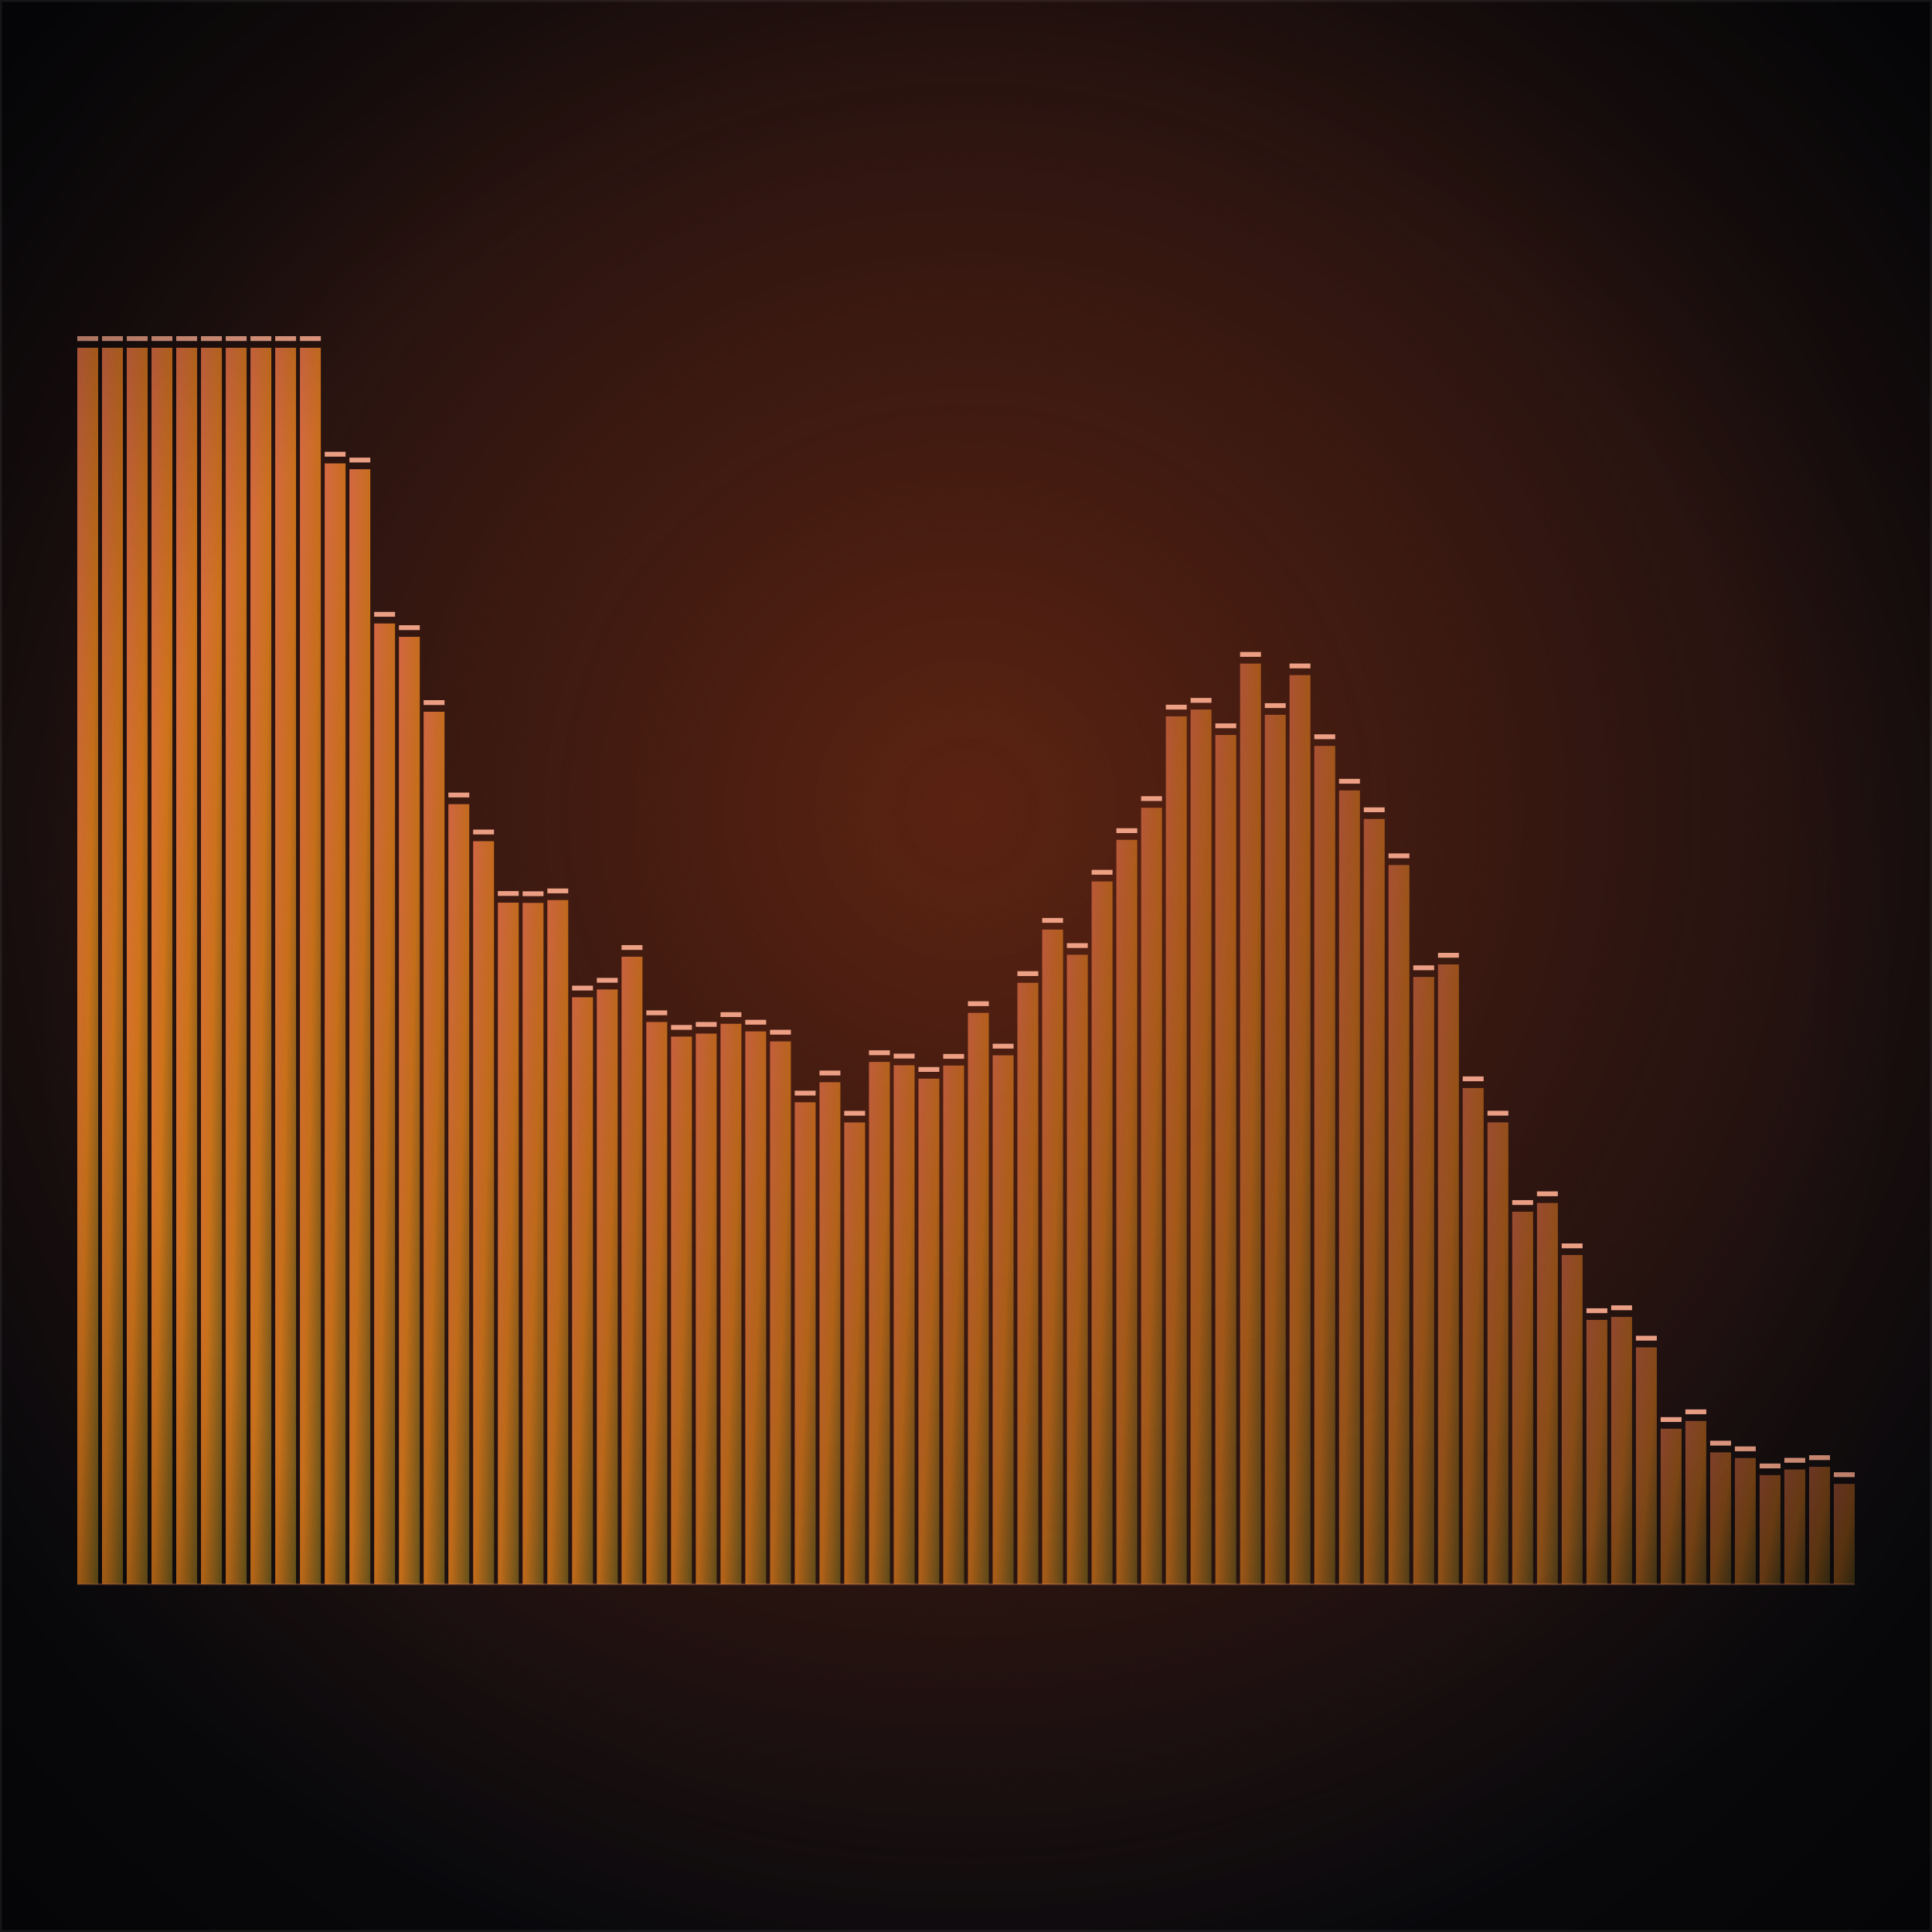
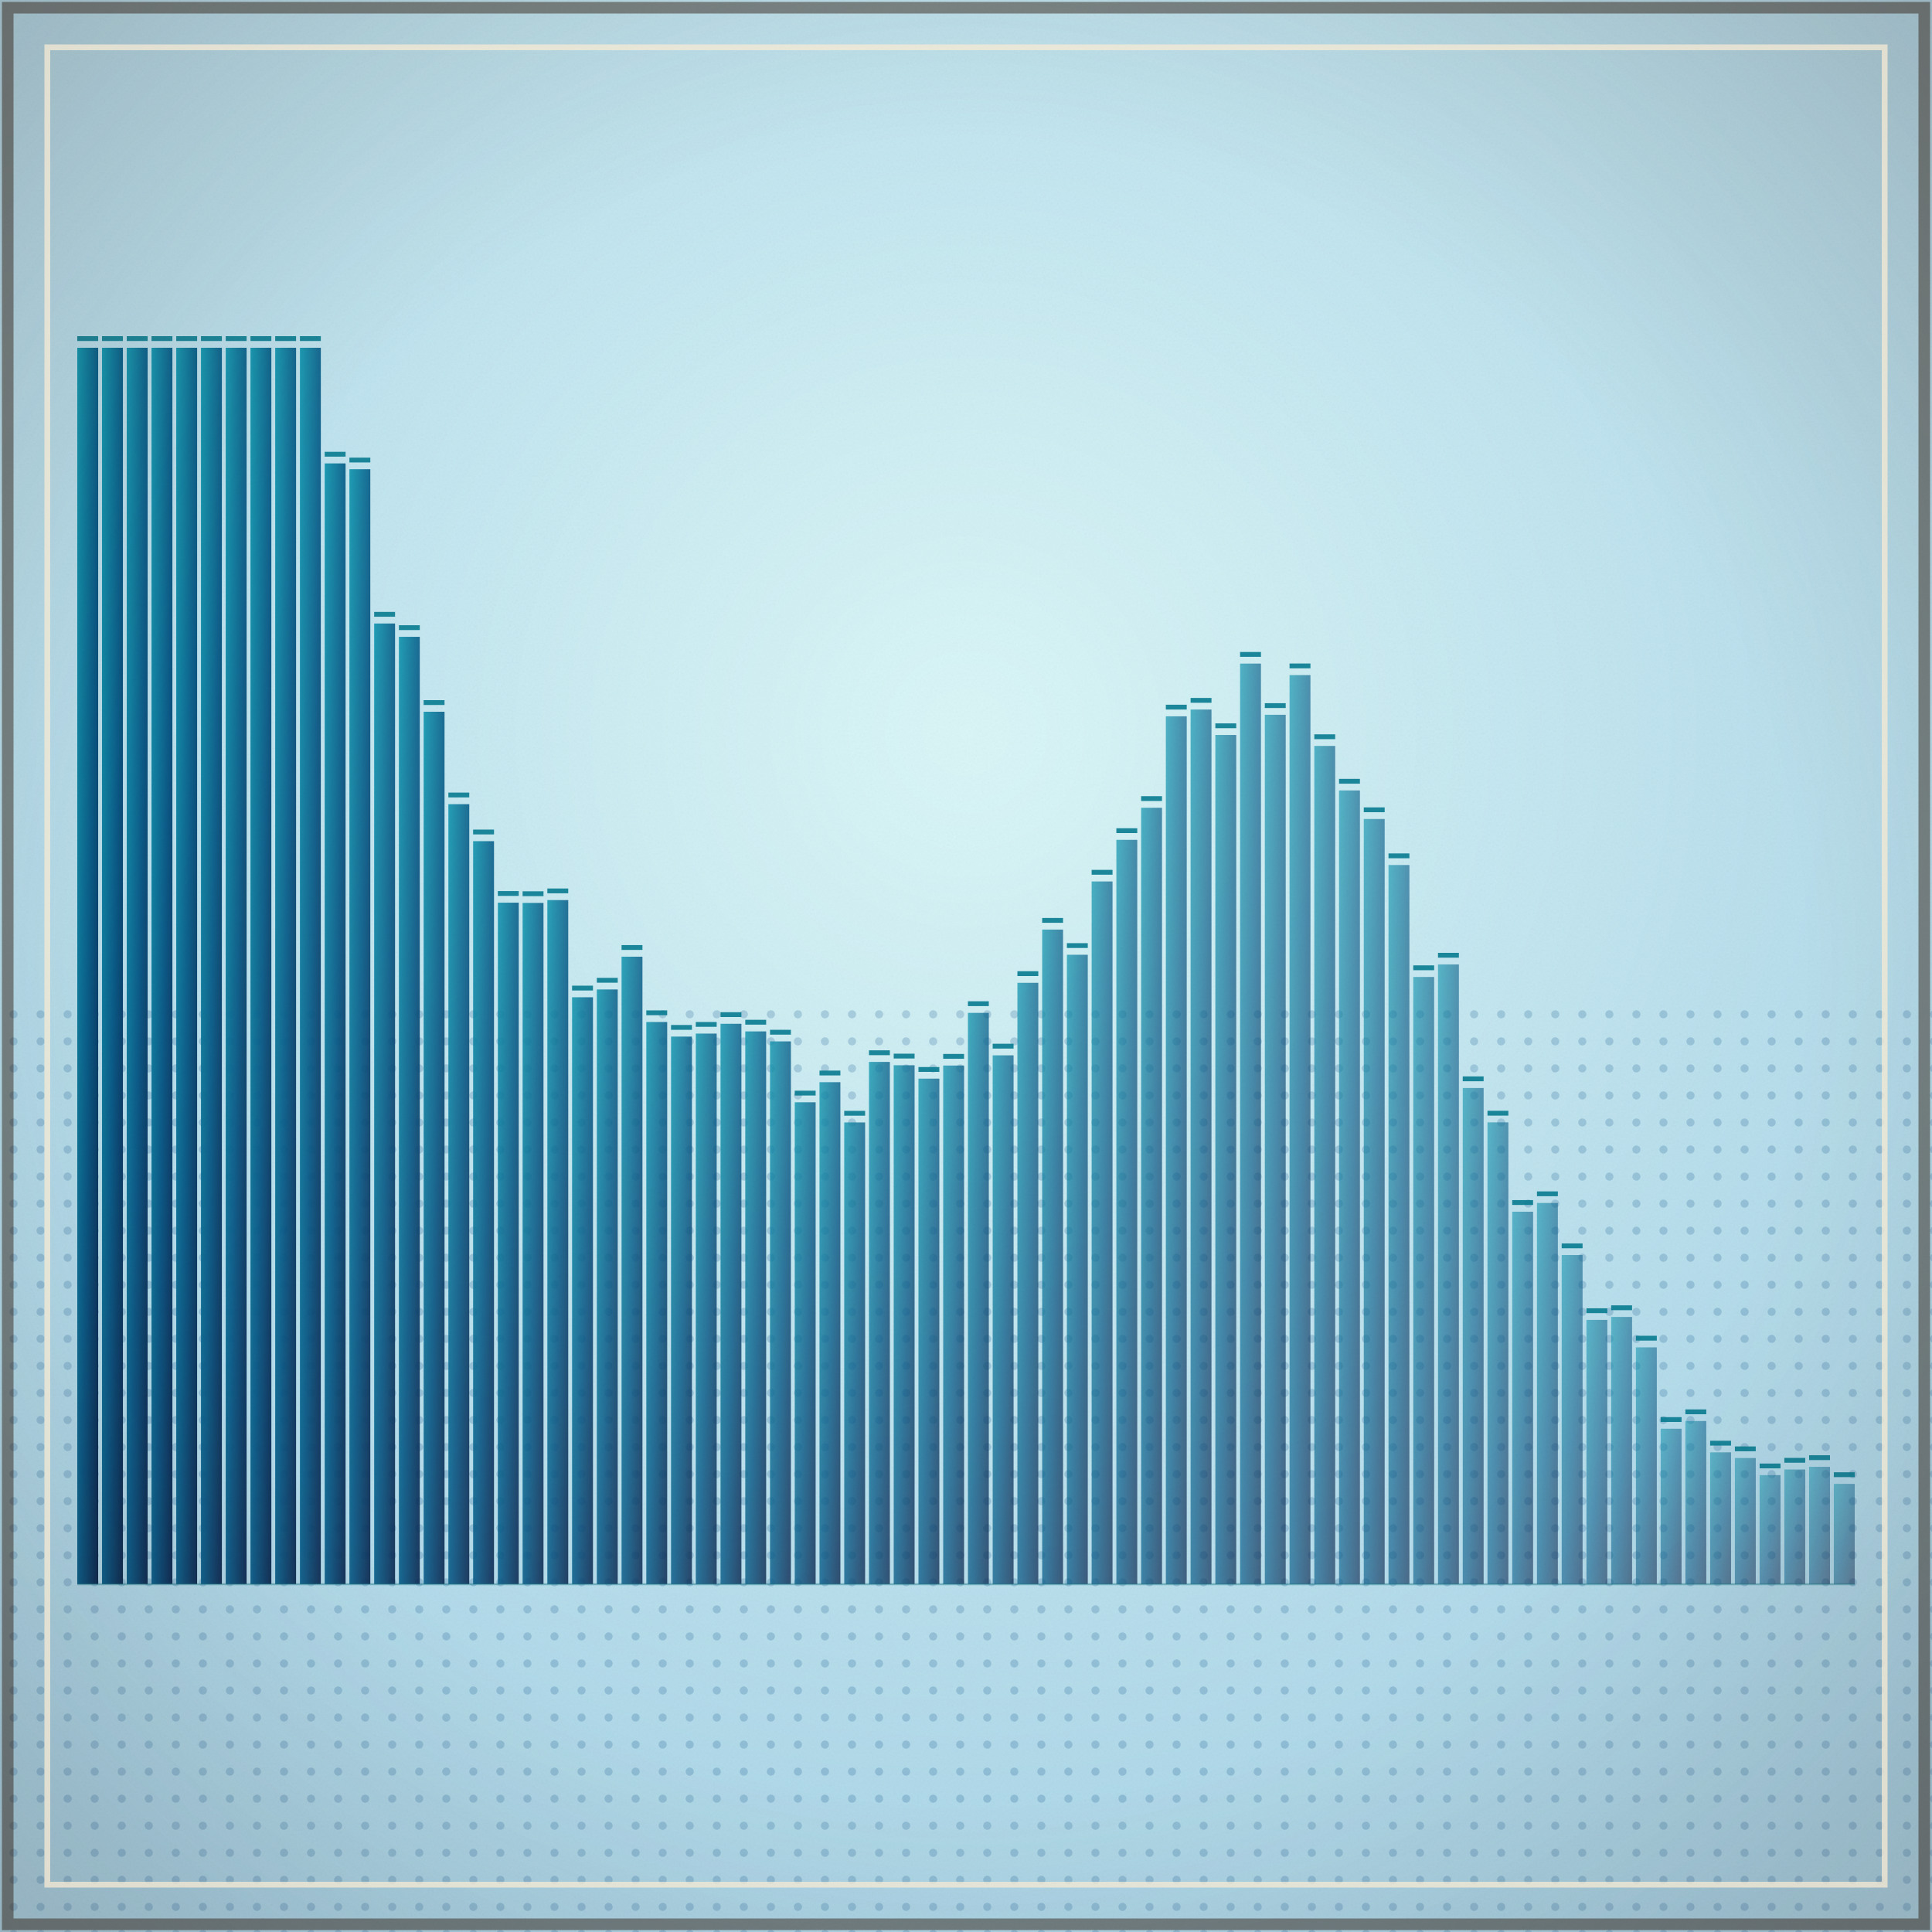
<svg xmlns="http://www.w3.org/2000/svg" viewBox="0 0 1000 1000" width="1000" height="1000" role="img" aria-label="Abstract generated cover artwork">
  <defs>
    <linearGradient id="g-4659" x1="0" y1="0" x2="1" y2="1">
-       <stop offset="0" stop-color="hsla(15.43 72% 58% / 1)" />
-       <stop offset=".55" stop-color="hsla(29.43 78% 46% / 1)" />
-       <stop offset="1" stop-color="hsla(45.43 60% 26% / 1)" />
+       <stop offset="0" stop-color="hsla(189.47 82% 38% / 1)" />
+       <stop offset=".55" stop-color="hsla(201.47 88% 28% / 1)" />
+       <stop offset="1" stop-color="hsla(215.47 74% 18% / 1)" />
    </linearGradient>
-     <radialGradient id="glow-4659" cx=".5" cy=".42" r=".62">
-       <stop offset="0" stop-color="hsla(15.43 90% 52% / 0.34)" />
-       <stop offset="1" stop-color="hsla(15.43 90% 52% / 0)" />
+     <radialGradient id="glow-4659" cx=".5" cy=".38" r=".72">
+       <stop offset="0" stop-color="hsla(183.47 70% 91% / 0.95)" />
+       <stop offset="1" stop-color="hsla(199.47 58% 76% / 0.95)" />
    </radialGradient>
+     <pattern id="dot-4659" width="14" height="14" patternUnits="userSpaceOnUse">
+       <circle cx="7" cy="7" r="2.1" fill="hsla(207.47 70% 34% / 1)" />
+     </pattern>
    <radialGradient id="vig-4659" cx=".5" cy=".5" r=".78">
-       <stop offset=".55" stop-color="#000" stop-opacity="0" />
-       <stop offset="1" stop-color="#000" stop-opacity=".72" />
+       <stop offset=".55" stop-color="#5A2A10" stop-opacity="0" />
+       <stop offset="1" stop-color="#5A2A10" stop-opacity=".22" />
    </radialGradient>
    <filter id="grain-4659" x="0" y="0" width="100%" height="100%">
      <feTurbulence type="fractalNoise" baseFrequency=".9" numOctaves="3" seed="59" result="n" />
      <feColorMatrix in="n" type="saturate" values="0" />
    </filter>
    <filter id="soft-4659" x="-20%" y="-20%" width="140%" height="140%">
      <feGaussianBlur stdDeviation="14" />
    </filter>
  </defs>
-   <rect width="1000" height="1000" fill="#0B0B0F" />
+   <rect width="1000" height="1000" fill="#F6EAD4" />
  <rect width="1000" height="1000" fill="url(#glow-4659)" />
+   <rect y="520" width="1000" height="480" fill="url(#dot-4659)" opacity=".22" />
  <rect x="40" y="180" width="10.81" height="640" fill="url(#g-4659)" opacity="1" />
-   <rect x="40" y="174" width="10.81" height="2.5" fill="hsla(15.43 100% 78% / 0.9)" />
+   <rect x="40" y="174" width="10.81" height="2.5" fill="hsla(189.47 90% 30% / 0.9)" />
  <rect x="52.81" y="180" width="10.81" height="640" fill="url(#g-4659)" opacity="0.99" />
-   <rect x="52.81" y="174" width="10.81" height="2.5" fill="hsla(15.43 100% 78% / 0.9)" />
+   <rect x="52.81" y="174" width="10.81" height="2.5" fill="hsla(189.47 90% 30% / 0.9)" />
  <rect x="65.61" y="180" width="10.81" height="640" fill="url(#g-4659)" opacity="0.98" />
-   <rect x="65.61" y="174" width="10.81" height="2.5" fill="hsla(15.43 100% 78% / 0.9)" />
+   <rect x="65.61" y="174" width="10.81" height="2.5" fill="hsla(189.47 90% 30% / 0.9)" />
  <rect x="78.42" y="180" width="10.81" height="640" fill="url(#g-4659)" opacity="0.98" />
-   <rect x="78.42" y="174" width="10.81" height="2.5" fill="hsla(15.43 100% 78% / 0.9)" />
+   <rect x="78.42" y="174" width="10.81" height="2.5" fill="hsla(189.47 90% 30% / 0.9)" />
  <rect x="91.22" y="180" width="10.81" height="640" fill="url(#g-4659)" opacity="0.97" />
-   <rect x="91.22" y="174" width="10.81" height="2.5" fill="hsla(15.43 100% 78% / 0.9)" />
+   <rect x="91.22" y="174" width="10.81" height="2.5" fill="hsla(189.47 90% 30% / 0.9)" />
  <rect x="104.03" y="180" width="10.81" height="640" fill="url(#g-4659)" opacity="0.96" />
-   <rect x="104.03" y="174" width="10.81" height="2.5" fill="hsla(15.43 100% 78% / 0.9)" />
+   <rect x="104.03" y="174" width="10.81" height="2.5" fill="hsla(189.47 90% 30% / 0.9)" />
  <rect x="116.83" y="180" width="10.81" height="640" fill="url(#g-4659)" opacity="0.95" />
-   <rect x="116.83" y="174" width="10.81" height="2.5" fill="hsla(15.43 100% 78% / 0.9)" />
+   <rect x="116.83" y="174" width="10.81" height="2.5" fill="hsla(189.47 90% 30% / 0.9)" />
  <rect x="129.64" y="180" width="10.81" height="640" fill="url(#g-4659)" opacity="0.95" />
-   <rect x="129.64" y="174" width="10.81" height="2.5" fill="hsla(15.43 100% 78% / 0.9)" />
+   <rect x="129.64" y="174" width="10.81" height="2.5" fill="hsla(189.47 90% 30% / 0.9)" />
  <rect x="142.44" y="180" width="10.81" height="640" fill="url(#g-4659)" opacity="0.94" />
-   <rect x="142.44" y="174" width="10.81" height="2.5" fill="hsla(15.43 100% 78% / 0.9)" />
+   <rect x="142.44" y="174" width="10.81" height="2.5" fill="hsla(189.47 90% 30% / 0.9)" />
  <rect x="155.25" y="180" width="10.81" height="640" fill="url(#g-4659)" opacity="0.93" />
-   <rect x="155.25" y="174" width="10.81" height="2.5" fill="hsla(15.43 100% 78% / 0.9)" />
+   <rect x="155.25" y="174" width="10.81" height="2.5" fill="hsla(189.47 90% 30% / 0.9)" />
  <rect x="168.06" y="239.86" width="10.81" height="580.14" fill="url(#g-4659)" opacity="0.93" />
-   <rect x="168.06" y="233.86" width="10.81" height="2.5" fill="hsla(15.43 100% 78% / 0.9)" />
+   <rect x="168.06" y="233.86" width="10.81" height="2.5" fill="hsla(189.47 90% 30% / 0.9)" />
  <rect x="180.86" y="242.87" width="10.81" height="577.13" fill="url(#g-4659)" opacity="0.92" />
-   <rect x="180.86" y="236.87" width="10.81" height="2.5" fill="hsla(15.43 100% 78% / 0.9)" />
+   <rect x="180.86" y="236.87" width="10.81" height="2.5" fill="hsla(189.47 90% 30% / 0.9)" />
  <rect x="193.67" y="322.72" width="10.81" height="497.28" fill="url(#g-4659)" opacity="0.91" />
-   <rect x="193.67" y="316.72" width="10.81" height="2.5" fill="hsla(15.43 100% 78% / 0.9)" />
+   <rect x="193.67" y="316.72" width="10.81" height="2.5" fill="hsla(189.47 90% 30% / 0.9)" />
  <rect x="206.47" y="329.62" width="10.81" height="490.38" fill="url(#g-4659)" opacity="0.91" />
-   <rect x="206.47" y="323.62" width="10.81" height="2.5" fill="hsla(15.43 100% 78% / 0.9)" />
+   <rect x="206.47" y="323.62" width="10.81" height="2.5" fill="hsla(189.47 90% 30% / 0.9)" />
  <rect x="219.28" y="368.4" width="10.81" height="451.6" fill="url(#g-4659)" opacity="0.9" />
-   <rect x="219.28" y="362.4" width="10.81" height="2.5" fill="hsla(15.43 100% 78% / 0.9)" />
+   <rect x="219.28" y="362.4" width="10.81" height="2.5" fill="hsla(189.47 90% 30% / 0.9)" />
  <rect x="232.08" y="416.24" width="10.81" height="403.76" fill="url(#g-4659)" opacity="0.89" />
-   <rect x="232.08" y="410.24" width="10.81" height="2.5" fill="hsla(15.43 100% 78% / 0.9)" />
+   <rect x="232.08" y="410.24" width="10.81" height="2.5" fill="hsla(189.47 90% 30% / 0.9)" />
  <rect x="244.89" y="435.39" width="10.81" height="384.61" fill="url(#g-4659)" opacity="0.89" />
-   <rect x="244.89" y="429.39" width="10.81" height="2.5" fill="hsla(15.43 100% 78% / 0.9)" />
+   <rect x="244.89" y="429.39" width="10.81" height="2.5" fill="hsla(189.47 90% 30% / 0.9)" />
  <rect x="257.69" y="467.22" width="10.81" height="352.78" fill="url(#g-4659)" opacity="0.88" />
-   <rect x="257.69" y="461.22" width="10.81" height="2.5" fill="hsla(15.43 100% 78% / 0.9)" />
+   <rect x="257.69" y="461.22" width="10.81" height="2.5" fill="hsla(189.47 90% 30% / 0.9)" />
  <rect x="270.5" y="467.34" width="10.81" height="352.66" fill="url(#g-4659)" opacity="0.87" />
-   <rect x="270.5" y="461.34" width="10.81" height="2.5" fill="hsla(15.43 100% 78% / 0.9)" />
+   <rect x="270.5" y="461.34" width="10.81" height="2.5" fill="hsla(189.47 90% 30% / 0.9)" />
  <rect x="283.31" y="465.88" width="10.81" height="354.12" fill="url(#g-4659)" opacity="0.86" />
-   <rect x="283.31" y="459.88" width="10.81" height="2.5" fill="hsla(15.43 100% 78% / 0.9)" />
+   <rect x="283.31" y="459.88" width="10.81" height="2.5" fill="hsla(189.47 90% 30% / 0.9)" />
  <rect x="296.11" y="516.18" width="10.81" height="303.82" fill="url(#g-4659)" opacity="0.86" />
-   <rect x="296.11" y="510.18" width="10.81" height="2.5" fill="hsla(15.43 100% 78% / 0.9)" />
+   <rect x="296.11" y="510.18" width="10.81" height="2.5" fill="hsla(189.47 90% 30% / 0.9)" />
  <rect x="308.92" y="512.14" width="10.81" height="307.86" fill="url(#g-4659)" opacity="0.85" />
-   <rect x="308.92" y="506.14" width="10.81" height="2.5" fill="hsla(15.43 100% 78% / 0.9)" />
+   <rect x="308.92" y="506.14" width="10.81" height="2.5" fill="hsla(189.47 90% 30% / 0.9)" />
  <rect x="321.72" y="495.18" width="10.81" height="324.82" fill="url(#g-4659)" opacity="0.84" />
-   <rect x="321.72" y="489.18" width="10.81" height="2.5" fill="hsla(15.43 100% 78% / 0.9)" />
+   <rect x="321.72" y="489.18" width="10.81" height="2.5" fill="hsla(189.47 90% 30% / 0.9)" />
  <rect x="334.53" y="528.98" width="10.81" height="291.02" fill="url(#g-4659)" opacity="0.84" />
-   <rect x="334.53" y="522.98" width="10.81" height="2.5" fill="hsla(15.43 100% 78% / 0.9)" />
+   <rect x="334.53" y="522.98" width="10.81" height="2.5" fill="hsla(189.47 90% 30% / 0.9)" />
  <rect x="347.33" y="536.53" width="10.81" height="283.47" fill="url(#g-4659)" opacity="0.83" />
-   <rect x="347.33" y="530.53" width="10.81" height="2.5" fill="hsla(15.43 100% 78% / 0.9)" />
+   <rect x="347.33" y="530.53" width="10.81" height="2.5" fill="hsla(189.47 90% 30% / 0.9)" />
  <rect x="360.14" y="534.98" width="10.81" height="285.02" fill="url(#g-4659)" opacity="0.82" />
-   <rect x="360.14" y="528.98" width="10.81" height="2.5" fill="hsla(15.43 100% 78% / 0.9)" />
+   <rect x="360.14" y="528.98" width="10.81" height="2.5" fill="hsla(189.47 90% 30% / 0.9)" />
  <rect x="372.94" y="529.91" width="10.81" height="290.09" fill="url(#g-4659)" opacity="0.82" />
-   <rect x="372.94" y="523.91" width="10.81" height="2.5" fill="hsla(15.43 100% 78% / 0.9)" />
+   <rect x="372.94" y="523.91" width="10.81" height="2.5" fill="hsla(189.47 90% 30% / 0.9)" />
  <rect x="385.75" y="533.85" width="10.81" height="286.15" fill="url(#g-4659)" opacity="0.81" />
-   <rect x="385.75" y="527.85" width="10.81" height="2.5" fill="hsla(15.43 100% 78% / 0.9)" />
+   <rect x="385.75" y="527.85" width="10.81" height="2.5" fill="hsla(189.47 90% 30% / 0.9)" />
  <rect x="398.56" y="539.02" width="10.81" height="280.98" fill="url(#g-4659)" opacity="0.8" />
-   <rect x="398.56" y="533.02" width="10.81" height="2.5" fill="hsla(15.43 100% 78% / 0.9)" />
+   <rect x="398.56" y="533.02" width="10.81" height="2.5" fill="hsla(189.47 90% 30% / 0.9)" />
  <rect x="411.36" y="570.54" width="10.81" height="249.46" fill="url(#g-4659)" opacity="0.8" />
-   <rect x="411.36" y="564.54" width="10.81" height="2.5" fill="hsla(15.43 100% 78% / 0.9)" />
+   <rect x="411.36" y="564.54" width="10.81" height="2.5" fill="hsla(189.47 90% 30% / 0.9)" />
  <rect x="424.17" y="560.14" width="10.81" height="259.86" fill="url(#g-4659)" opacity="0.79" />
-   <rect x="424.17" y="554.14" width="10.81" height="2.5" fill="hsla(15.43 100% 78% / 0.9)" />
+   <rect x="424.17" y="554.14" width="10.81" height="2.5" fill="hsla(189.47 90% 30% / 0.9)" />
  <rect x="436.97" y="580.98" width="10.81" height="239.02" fill="url(#g-4659)" opacity="0.78" />
-   <rect x="436.97" y="574.98" width="10.81" height="2.5" fill="hsla(15.43 100% 78% / 0.9)" />
+   <rect x="436.97" y="574.98" width="10.81" height="2.5" fill="hsla(189.47 90% 30% / 0.9)" />
  <rect x="449.78" y="549.65" width="10.81" height="270.35" fill="url(#g-4659)" opacity="0.77" />
-   <rect x="449.78" y="543.65" width="10.81" height="2.5" fill="hsla(15.43 100% 78% / 0.9)" />
+   <rect x="449.78" y="543.65" width="10.81" height="2.5" fill="hsla(189.47 90% 30% / 0.9)" />
  <rect x="462.58" y="551.38" width="10.81" height="268.62" fill="url(#g-4659)" opacity="0.77" />
-   <rect x="462.58" y="545.38" width="10.81" height="2.5" fill="hsla(15.43 100% 78% / 0.9)" />
+   <rect x="462.58" y="545.38" width="10.81" height="2.5" fill="hsla(189.47 90% 30% / 0.9)" />
  <rect x="475.39" y="558.3" width="10.81" height="261.7" fill="url(#g-4659)" opacity="0.76" />
-   <rect x="475.39" y="552.3" width="10.81" height="2.5" fill="hsla(15.43 100% 78% / 0.9)" />
+   <rect x="475.39" y="552.3" width="10.81" height="2.5" fill="hsla(189.47 90% 30% / 0.9)" />
  <rect x="488.19" y="551.52" width="10.81" height="268.48" fill="url(#g-4659)" opacity="0.75" />
-   <rect x="488.19" y="545.52" width="10.81" height="2.5" fill="hsla(15.43 100% 78% / 0.9)" />
+   <rect x="488.19" y="545.52" width="10.81" height="2.5" fill="hsla(189.47 90% 30% / 0.9)" />
  <rect x="501" y="524.26" width="10.81" height="295.74" fill="url(#g-4659)" opacity="0.75" />
-   <rect x="501" y="518.26" width="10.81" height="2.5" fill="hsla(15.43 100% 78% / 0.9)" />
+   <rect x="501" y="518.26" width="10.81" height="2.5" fill="hsla(189.47 90% 30% / 0.9)" />
  <rect x="513.81" y="546.24" width="10.81" height="273.76" fill="url(#g-4659)" opacity="0.74" />
-   <rect x="513.81" y="540.24" width="10.81" height="2.5" fill="hsla(15.43 100% 78% / 0.9)" />
+   <rect x="513.81" y="540.24" width="10.81" height="2.5" fill="hsla(189.47 90% 30% / 0.9)" />
  <rect x="526.61" y="508.7" width="10.81" height="311.3" fill="url(#g-4659)" opacity="0.73" />
-   <rect x="526.61" y="502.7" width="10.81" height="2.5" fill="hsla(15.43 100% 78% / 0.9)" />
+   <rect x="526.61" y="502.7" width="10.81" height="2.5" fill="hsla(189.47 90% 30% / 0.9)" />
  <rect x="539.42" y="481.14" width="10.81" height="338.86" fill="url(#g-4659)" opacity="0.73" />
-   <rect x="539.42" y="475.14" width="10.81" height="2.5" fill="hsla(15.43 100% 78% / 0.9)" />
+   <rect x="539.42" y="475.14" width="10.81" height="2.5" fill="hsla(189.47 90% 30% / 0.9)" />
  <rect x="552.22" y="494.18" width="10.81" height="325.82" fill="url(#g-4659)" opacity="0.72" />
-   <rect x="552.22" y="488.18" width="10.81" height="2.5" fill="hsla(15.43 100% 78% / 0.9)" />
+   <rect x="552.22" y="488.18" width="10.81" height="2.5" fill="hsla(189.47 90% 30% / 0.9)" />
  <rect x="565.03" y="456.24" width="10.81" height="363.76" fill="url(#g-4659)" opacity="0.71" />
-   <rect x="565.03" y="450.24" width="10.81" height="2.5" fill="hsla(15.43 100% 78% / 0.9)" />
+   <rect x="565.03" y="450.24" width="10.81" height="2.5" fill="hsla(189.47 90% 30% / 0.9)" />
  <rect x="577.83" y="434.7" width="10.81" height="385.3" fill="url(#g-4659)" opacity="0.7" />
-   <rect x="577.83" y="428.7" width="10.81" height="2.5" fill="hsla(15.43 100% 78% / 0.9)" />
+   <rect x="577.83" y="428.7" width="10.81" height="2.5" fill="hsla(189.47 90% 30% / 0.9)" />
  <rect x="590.64" y="418.1" width="10.81" height="401.9" fill="url(#g-4659)" opacity="0.7" />
-   <rect x="590.64" y="412.1" width="10.81" height="2.5" fill="hsla(15.43 100% 78% / 0.9)" />
+   <rect x="590.64" y="412.1" width="10.81" height="2.5" fill="hsla(189.47 90% 30% / 0.9)" />
  <rect x="603.44" y="370.76" width="10.81" height="449.24" fill="url(#g-4659)" opacity="0.69" />
-   <rect x="603.44" y="364.76" width="10.81" height="2.5" fill="hsla(15.43 100% 78% / 0.9)" />
+   <rect x="603.44" y="364.76" width="10.81" height="2.5" fill="hsla(189.47 90% 30% / 0.9)" />
  <rect x="616.25" y="367.26" width="10.81" height="452.74" fill="url(#g-4659)" opacity="0.68" />
-   <rect x="616.25" y="361.26" width="10.81" height="2.5" fill="hsla(15.43 100% 78% / 0.9)" />
+   <rect x="616.25" y="361.26" width="10.81" height="2.5" fill="hsla(189.47 90% 30% / 0.9)" />
  <rect x="629.06" y="380.42" width="10.81" height="439.58" fill="url(#g-4659)" opacity="0.68" />
-   <rect x="629.06" y="374.42" width="10.81" height="2.5" fill="hsla(15.43 100% 78% / 0.9)" />
+   <rect x="629.06" y="374.42" width="10.81" height="2.5" fill="hsla(189.47 90% 30% / 0.9)" />
  <rect x="641.86" y="343.47" width="10.81" height="476.53" fill="url(#g-4659)" opacity="0.67" />
-   <rect x="641.86" y="337.47" width="10.81" height="2.5" fill="hsla(15.43 100% 78% / 0.9)" />
+   <rect x="641.86" y="337.47" width="10.81" height="2.5" fill="hsla(189.47 90% 30% / 0.9)" />
  <rect x="654.67" y="369.97" width="10.81" height="450.03" fill="url(#g-4659)" opacity="0.66" />
-   <rect x="654.67" y="363.97" width="10.81" height="2.5" fill="hsla(15.43 100% 78% / 0.9)" />
+   <rect x="654.67" y="363.97" width="10.81" height="2.5" fill="hsla(189.47 90% 30% / 0.9)" />
  <rect x="667.47" y="349.43" width="10.81" height="470.57" fill="url(#g-4659)" opacity="0.66" />
-   <rect x="667.47" y="343.43" width="10.81" height="2.5" fill="hsla(15.43 100% 78% / 0.9)" />
+   <rect x="667.47" y="343.43" width="10.81" height="2.5" fill="hsla(189.47 90% 30% / 0.9)" />
  <rect x="680.28" y="386.09" width="10.81" height="433.91" fill="url(#g-4659)" opacity="0.65" />
-   <rect x="680.28" y="380.09" width="10.81" height="2.5" fill="hsla(15.43 100% 78% / 0.9)" />
+   <rect x="680.28" y="380.09" width="10.81" height="2.5" fill="hsla(189.47 90% 30% / 0.9)" />
  <rect x="693.08" y="409.13" width="10.81" height="410.87" fill="url(#g-4659)" opacity="0.64" />
-   <rect x="693.08" y="403.13" width="10.81" height="2.5" fill="hsla(15.43 100% 78% / 0.9)" />
+   <rect x="693.08" y="403.13" width="10.81" height="2.5" fill="hsla(189.47 90% 30% / 0.9)" />
  <rect x="705.89" y="423.9" width="10.81" height="396.1" fill="url(#g-4659)" opacity="0.64" />
-   <rect x="705.89" y="417.9" width="10.81" height="2.5" fill="hsla(15.43 100% 78% / 0.9)" />
+   <rect x="705.89" y="417.9" width="10.81" height="2.5" fill="hsla(189.47 90% 30% / 0.9)" />
  <rect x="718.69" y="447.73" width="10.81" height="372.27" fill="url(#g-4659)" opacity="0.63" />
-   <rect x="718.69" y="441.73" width="10.81" height="2.5" fill="hsla(15.43 100% 78% / 0.9)" />
+   <rect x="718.69" y="441.73" width="10.81" height="2.5" fill="hsla(189.47 90% 30% / 0.9)" />
  <rect x="731.5" y="505.68" width="10.81" height="314.32" fill="url(#g-4659)" opacity="0.62" />
-   <rect x="731.5" y="499.68" width="10.81" height="2.5" fill="hsla(15.43 100% 78% / 0.9)" />
+   <rect x="731.5" y="499.68" width="10.81" height="2.5" fill="hsla(189.47 90% 30% / 0.9)" />
  <rect x="744.31" y="499.19" width="10.81" height="320.81" fill="url(#g-4659)" opacity="0.61" />
-   <rect x="744.31" y="493.19" width="10.81" height="2.5" fill="hsla(15.43 100% 78% / 0.9)" />
+   <rect x="744.31" y="493.19" width="10.81" height="2.5" fill="hsla(189.47 90% 30% / 0.9)" />
  <rect x="757.11" y="563.15" width="10.81" height="256.85" fill="url(#g-4659)" opacity="0.61" />
-   <rect x="757.11" y="557.15" width="10.81" height="2.5" fill="hsla(15.43 100% 78% / 0.9)" />
+   <rect x="757.11" y="557.15" width="10.81" height="2.5" fill="hsla(189.47 90% 30% / 0.9)" />
  <rect x="769.92" y="580.94" width="10.81" height="239.06" fill="url(#g-4659)" opacity="0.6" />
-   <rect x="769.92" y="574.94" width="10.81" height="2.5" fill="hsla(15.43 100% 78% / 0.9)" />
+   <rect x="769.92" y="574.94" width="10.81" height="2.5" fill="hsla(189.47 90% 30% / 0.9)" />
  <rect x="782.72" y="627.18" width="10.81" height="192.82" fill="url(#g-4659)" opacity="0.59" />
-   <rect x="782.72" y="621.18" width="10.81" height="2.5" fill="hsla(15.43 100% 78% / 0.9)" />
+   <rect x="782.72" y="621.18" width="10.81" height="2.5" fill="hsla(189.47 90% 30% / 0.9)" />
  <rect x="795.53" y="622.66" width="10.81" height="197.34" fill="url(#g-4659)" opacity="0.59" />
-   <rect x="795.53" y="616.66" width="10.81" height="2.5" fill="hsla(15.43 100% 78% / 0.9)" />
+   <rect x="795.53" y="616.66" width="10.81" height="2.5" fill="hsla(189.47 90% 30% / 0.9)" />
  <rect x="808.33" y="649.61" width="10.81" height="170.39" fill="url(#g-4659)" opacity="0.58" />
-   <rect x="808.33" y="643.61" width="10.81" height="2.5" fill="hsla(15.43 100% 78% / 0.9)" />
+   <rect x="808.33" y="643.61" width="10.81" height="2.5" fill="hsla(189.47 90% 30% / 0.9)" />
  <rect x="821.14" y="683.17" width="10.81" height="136.83" fill="url(#g-4659)" opacity="0.57" />
-   <rect x="821.14" y="677.17" width="10.81" height="2.5" fill="hsla(15.43 100% 78% / 0.9)" />
+   <rect x="821.14" y="677.17" width="10.81" height="2.5" fill="hsla(189.47 90% 30% / 0.9)" />
  <rect x="833.94" y="681.65" width="10.81" height="138.35" fill="url(#g-4659)" opacity="0.57" />
-   <rect x="833.94" y="675.65" width="10.81" height="2.5" fill="hsla(15.43 100% 78% / 0.9)" />
+   <rect x="833.94" y="675.65" width="10.81" height="2.5" fill="hsla(189.47 90% 30% / 0.9)" />
  <rect x="846.75" y="697.39" width="10.81" height="122.61" fill="url(#g-4659)" opacity="0.56" />
-   <rect x="846.75" y="691.39" width="10.81" height="2.5" fill="hsla(15.43 100% 78% / 0.9)" />
+   <rect x="846.75" y="691.39" width="10.81" height="2.5" fill="hsla(189.47 90% 30% / 0.9)" />
  <rect x="859.56" y="739.51" width="10.81" height="80.49" fill="url(#g-4659)" opacity="0.55" />
-   <rect x="859.56" y="733.51" width="10.81" height="2.5" fill="hsla(15.43 100% 78% / 0.9)" />
+   <rect x="859.56" y="733.51" width="10.81" height="2.5" fill="hsla(189.47 90% 30% / 0.9)" />
  <rect x="872.36" y="735.51" width="10.81" height="84.49" fill="url(#g-4659)" opacity="0.55" />
-   <rect x="872.36" y="729.51" width="10.81" height="2.5" fill="hsla(15.43 100% 78% / 0.9)" />
+   <rect x="872.36" y="729.51" width="10.81" height="2.5" fill="hsla(189.47 90% 30% / 0.9)" />
  <rect x="885.17" y="751.73" width="10.81" height="68.27" fill="url(#g-4659)" opacity="0.54" />
-   <rect x="885.17" y="745.73" width="10.81" height="2.5" fill="hsla(15.43 100% 78% / 0.9)" />
+   <rect x="885.17" y="745.73" width="10.81" height="2.5" fill="hsla(189.47 90% 30% / 0.9)" />
  <rect x="897.97" y="754.67" width="10.81" height="65.33" fill="url(#g-4659)" opacity="0.53" />
-   <rect x="897.97" y="748.67" width="10.81" height="2.5" fill="hsla(15.43 100% 78% / 0.9)" />
+   <rect x="897.97" y="748.67" width="10.81" height="2.5" fill="hsla(189.47 90% 30% / 0.9)" />
  <rect x="910.78" y="763.52" width="10.81" height="56.48" fill="url(#g-4659)" opacity="0.52" />
-   <rect x="910.78" y="757.52" width="10.81" height="2.5" fill="hsla(15.43 100% 78% / 0.9)" />
+   <rect x="910.78" y="757.52" width="10.81" height="2.5" fill="hsla(189.47 90% 30% / 0.9)" />
  <rect x="923.58" y="760.6" width="10.81" height="59.4" fill="url(#g-4659)" opacity="0.52" />
-   <rect x="923.58" y="754.6" width="10.81" height="2.5" fill="hsla(15.43 100% 78% / 0.9)" />
+   <rect x="923.58" y="754.6" width="10.81" height="2.5" fill="hsla(189.47 90% 30% / 0.9)" />
  <rect x="936.39" y="759.23" width="10.81" height="60.77" fill="url(#g-4659)" opacity="0.51" />
-   <rect x="936.39" y="753.23" width="10.81" height="2.5" fill="hsla(15.43 100% 78% / 0.9)" />
+   <rect x="936.39" y="753.23" width="10.81" height="2.5" fill="hsla(189.47 90% 30% / 0.9)" />
  <rect x="949.19" y="768.05" width="10.81" height="51.95" fill="url(#g-4659)" opacity="0.5" />
-   <rect x="949.19" y="762.05" width="10.81" height="2.5" fill="hsla(15.43 100% 78% / 0.9)" />
-   <line x1="40" y1="820" x2="960" y2="820" stroke="hsla(15.43 60% 60% / 0.35)" stroke-width="1" />
+   <rect x="949.19" y="762.05" width="10.81" height="2.5" fill="hsla(189.47 90% 30% / 0.9)" />
+   <line x1="40" y1="820" x2="960" y2="820" stroke="hsla(189.47 60% 34% / 0.45)" stroke-width="1" />
  <rect width="1000" height="1000" fill="url(#vig-4659)" />
-   <rect width="1000" height="1000" filter="url(#grain-4659)" opacity=".055" style="mix-blend-mode:overlay" />
-   <rect x=".5" y=".5" width="999" height="999" fill="none" stroke="rgba(255,255,255,.07)" />
+   <rect width="1000" height="1000" filter="url(#grain-4659)" opacity=".07" style="mix-blend-mode:multiply" />
+   <rect x="4" y="4" width="992" height="992" fill="none" stroke="#2A1508" stroke-opacity=".45" stroke-width="6" />
+   <rect x="24.5" y="24.5" width="951" height="951" fill="none" stroke="#F6EAD4" stroke-opacity=".75" stroke-width="3" />
</svg>
